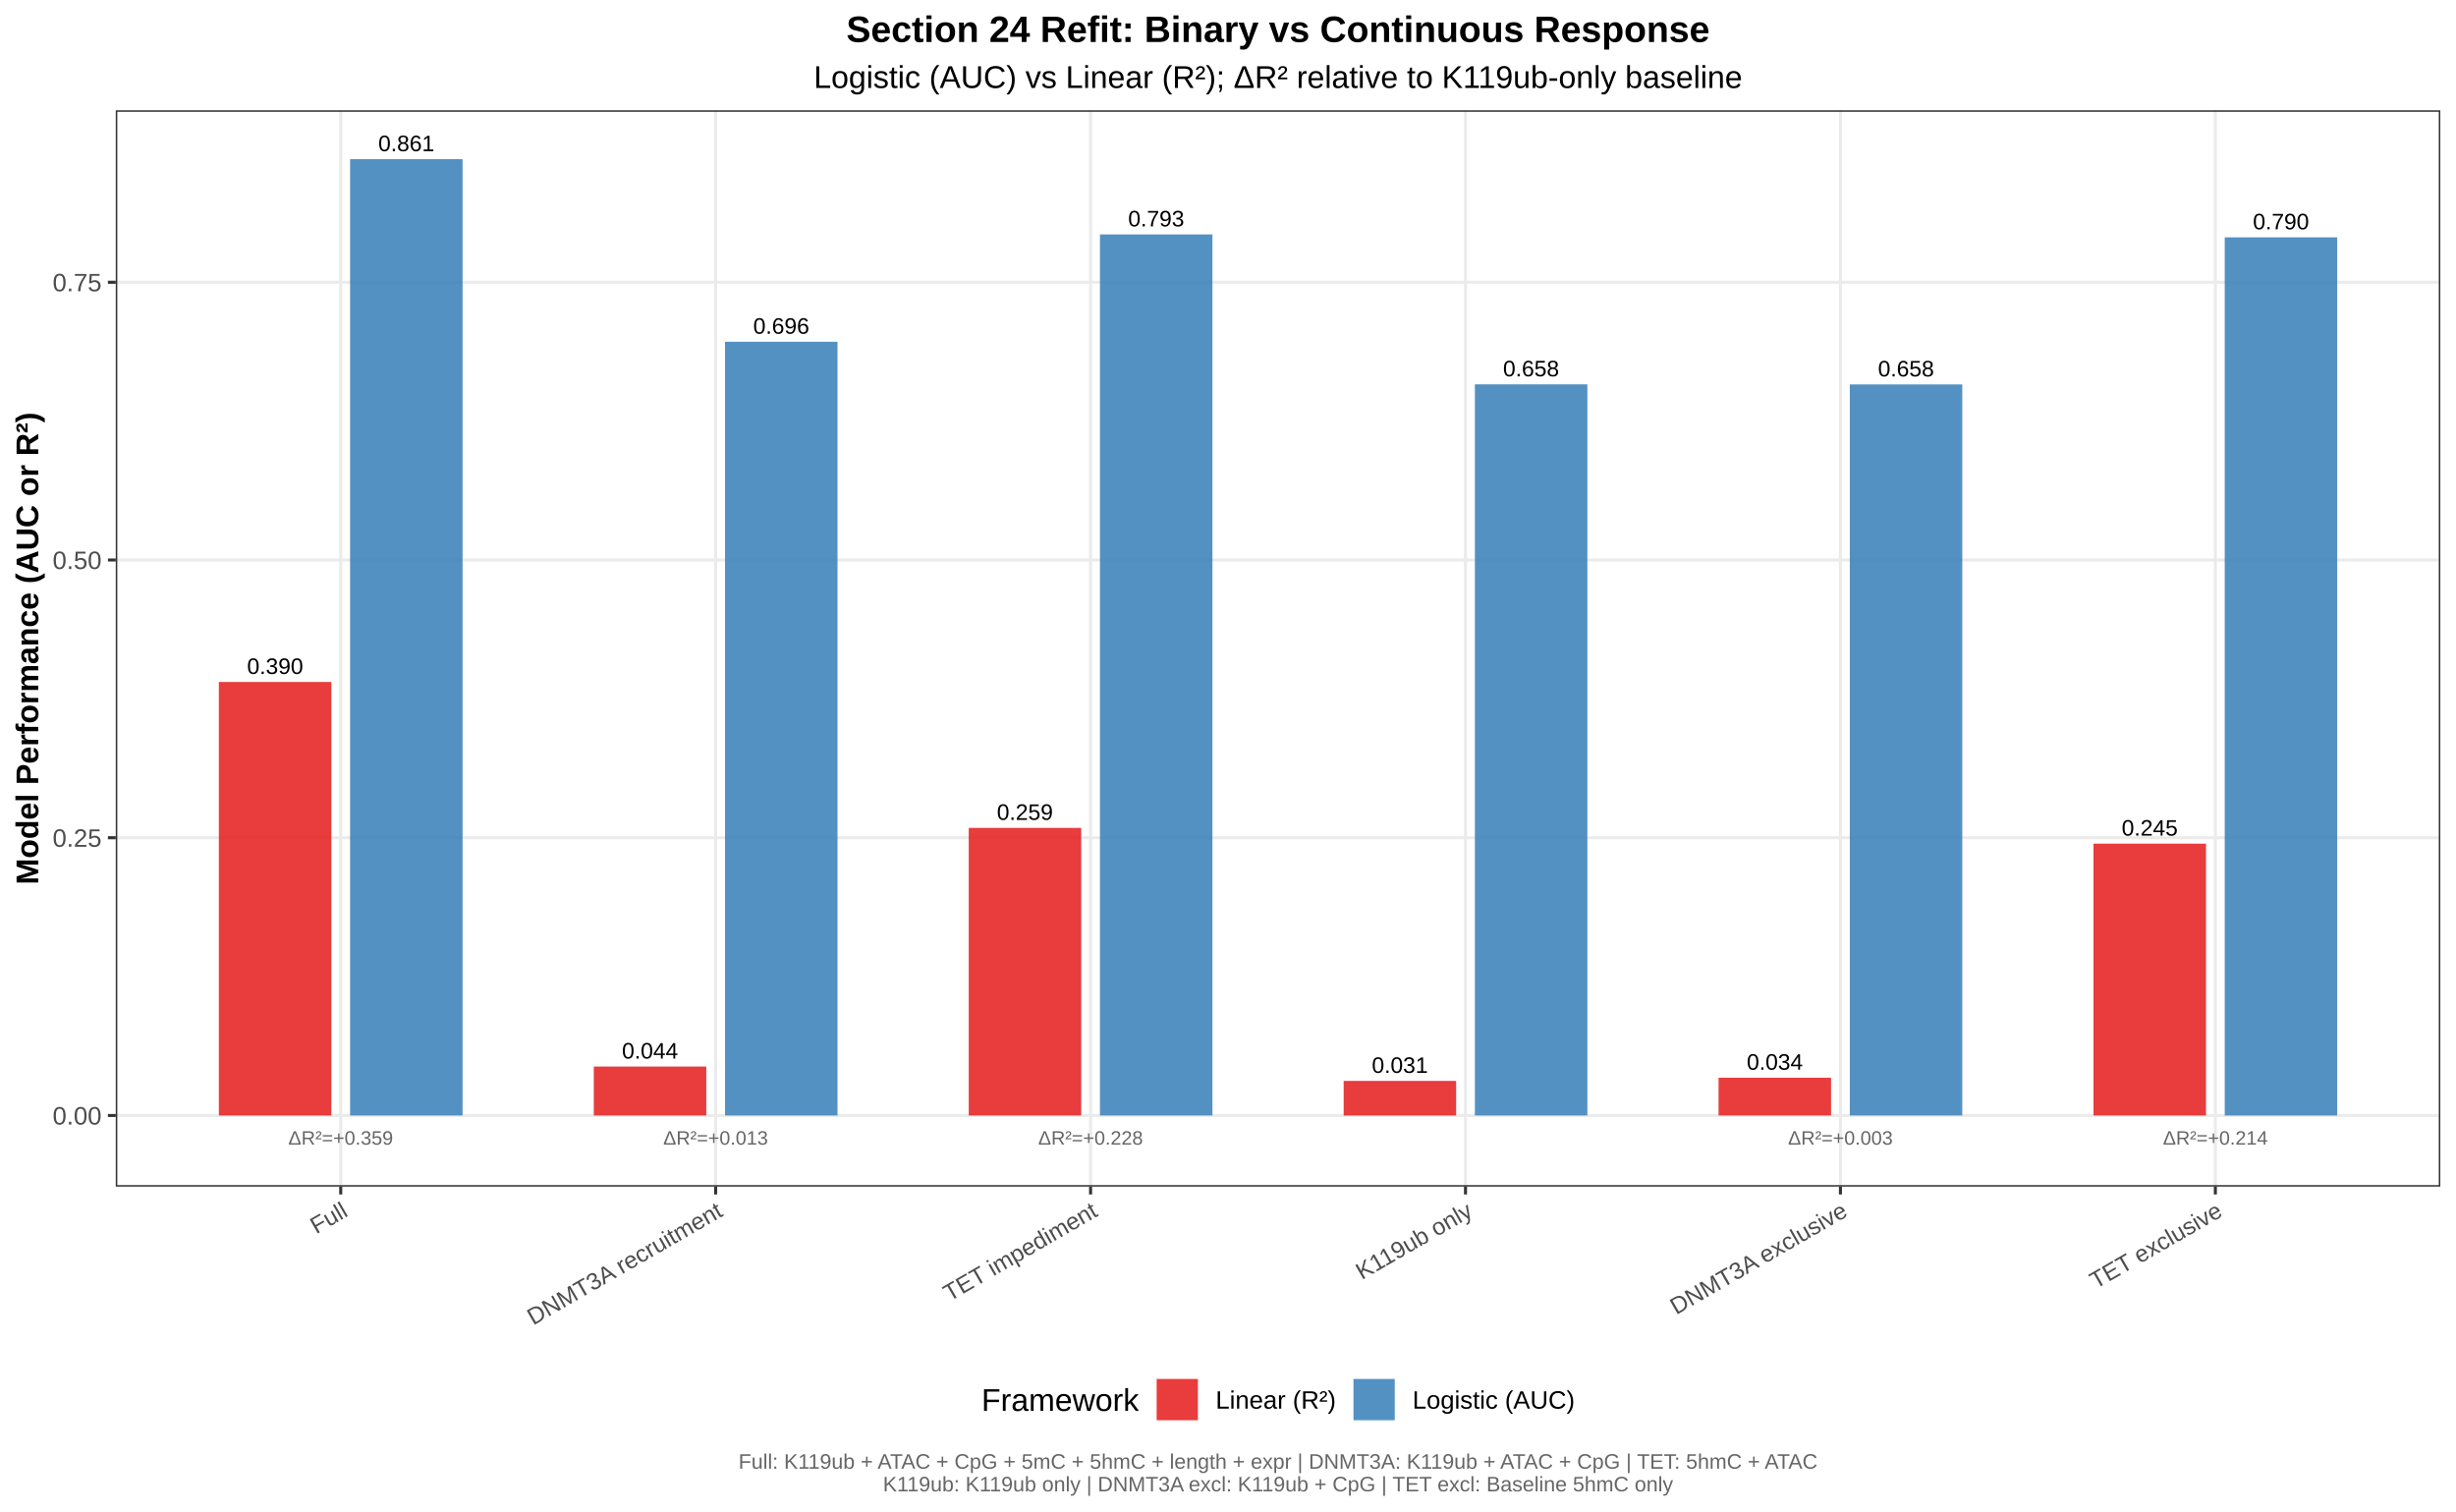
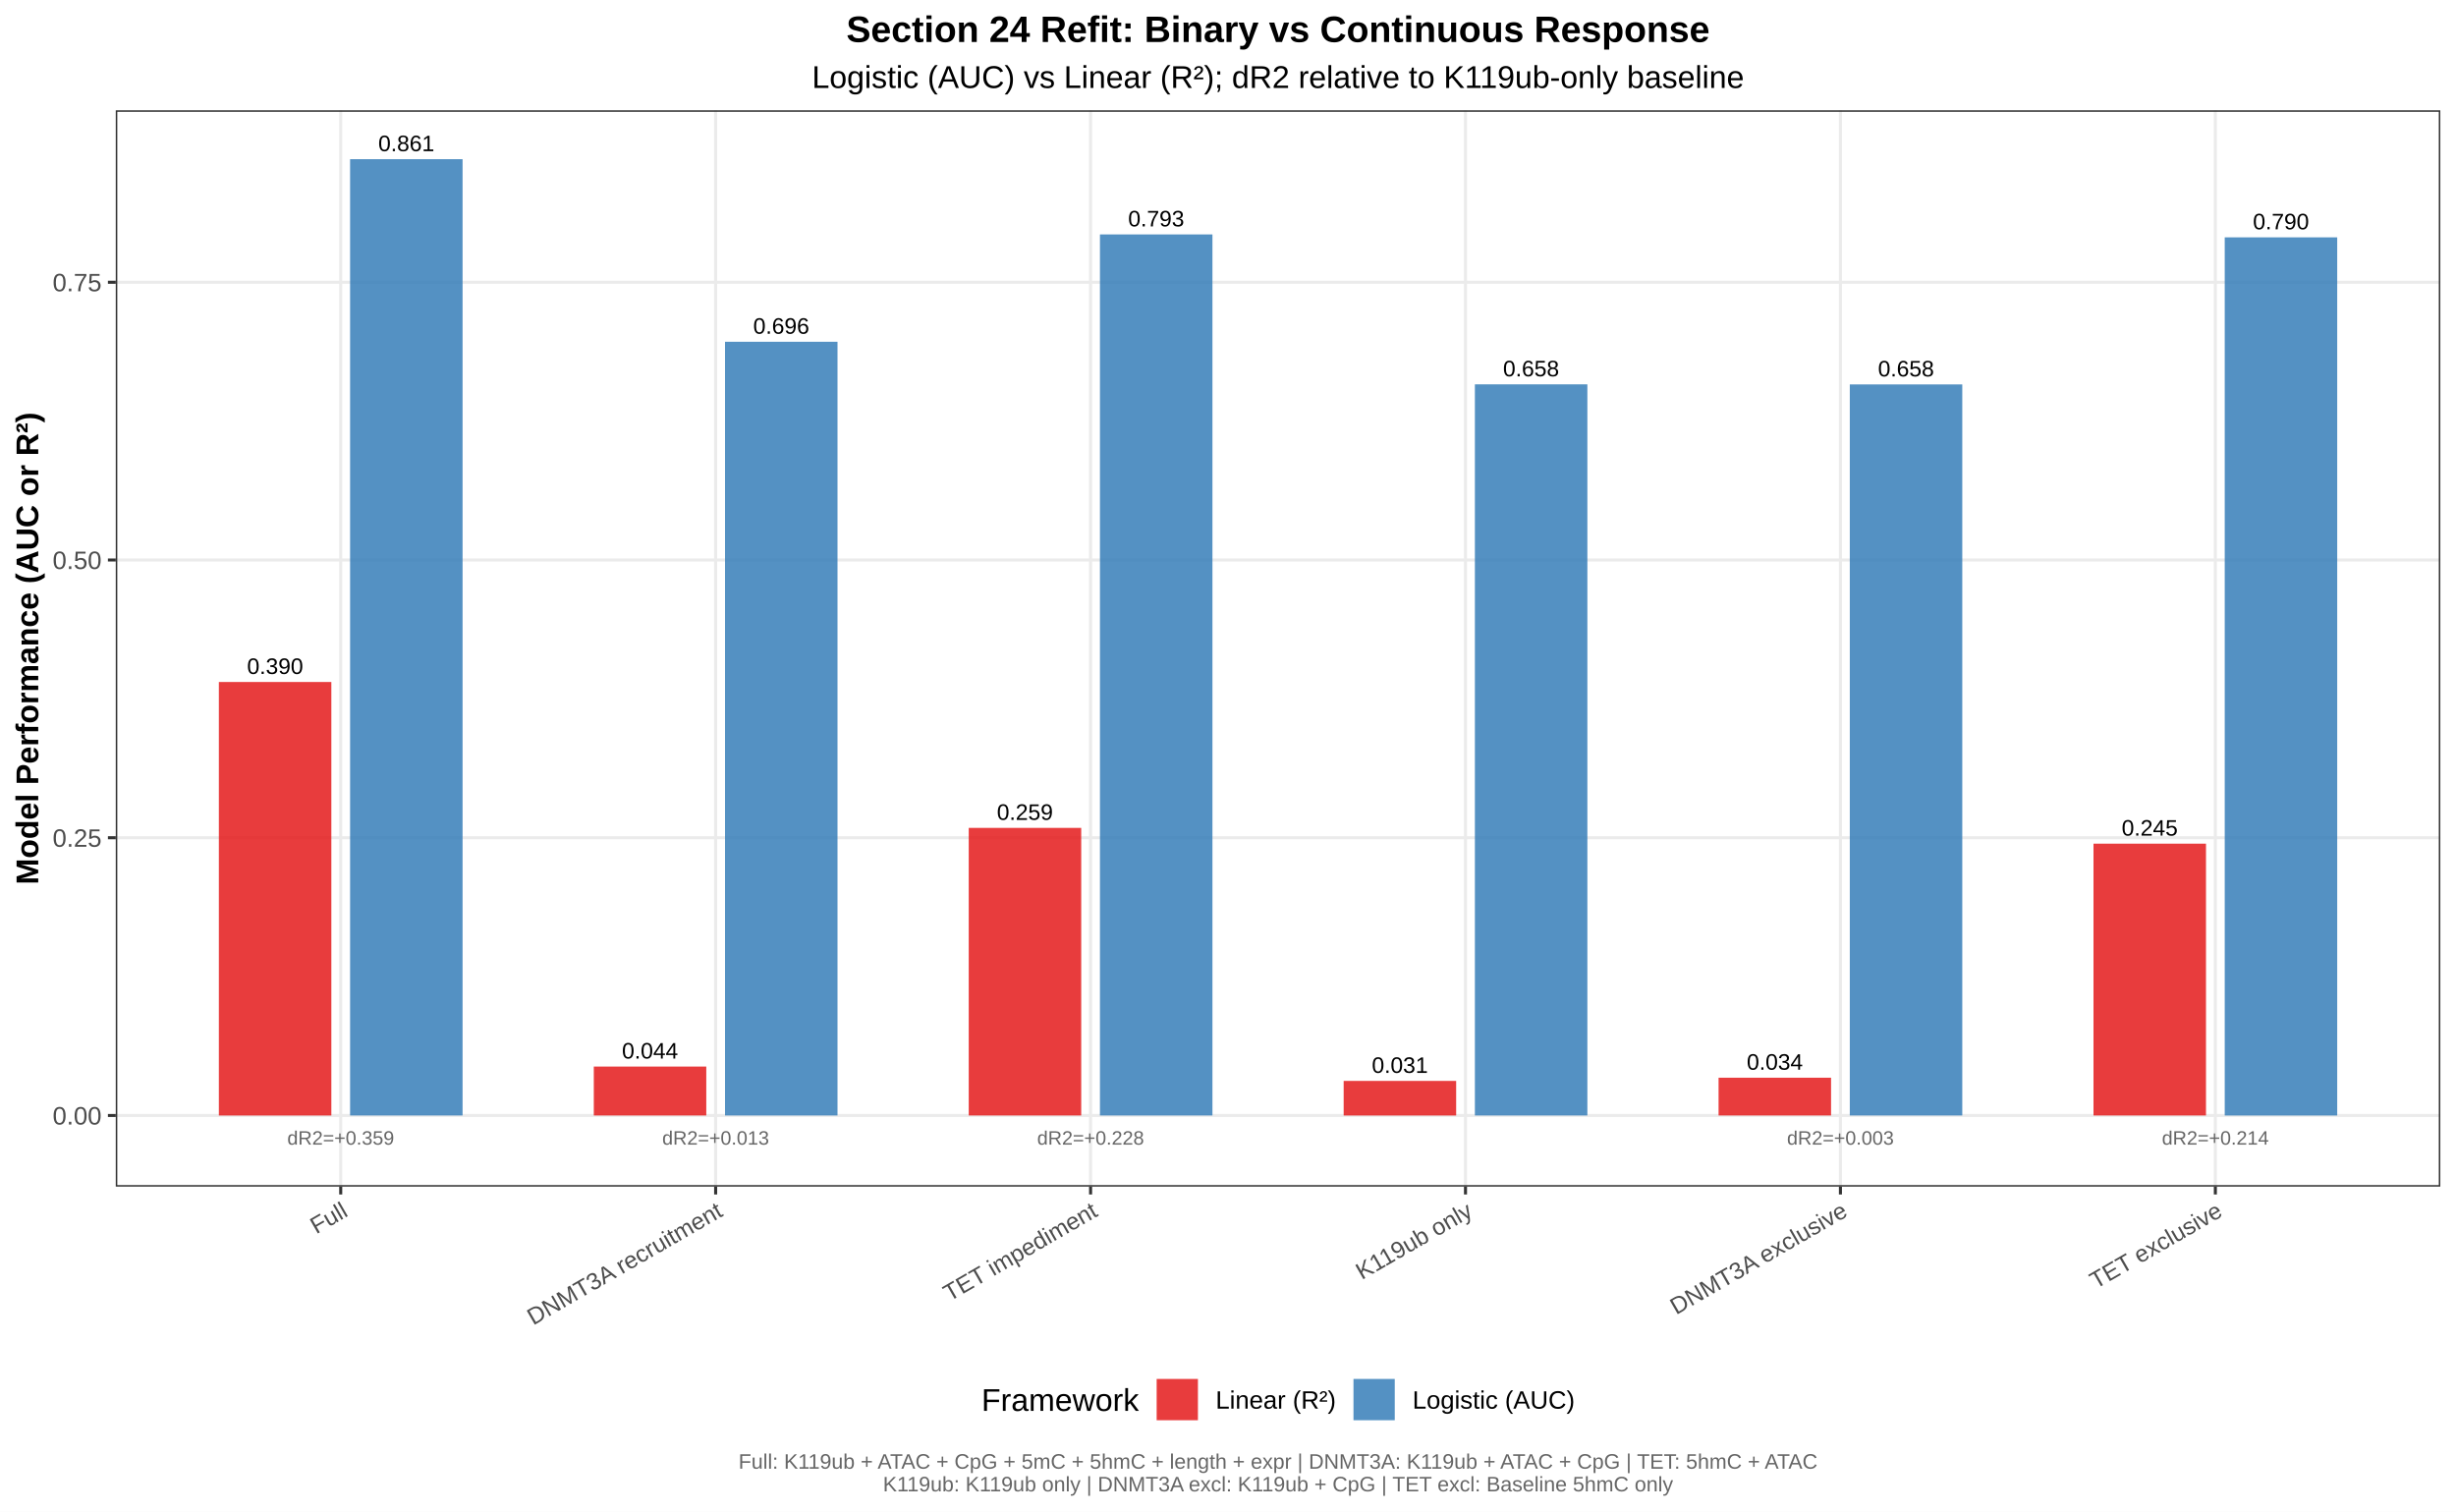
<svg xmlns="http://www.w3.org/2000/svg" width="936.00pt" height="576.00pt" viewBox="0 0 936.00 576.00">
  <g class="svglite">
    <defs>
      <style type="text/css">
    .svglite line, .svglite polyline, .svglite polygon, .svglite path, .svglite rect, .svglite circle {
      fill: none;
      stroke: #000000;
      stroke-linecap: round;
      stroke-linejoin: round;
      stroke-miterlimit: 10.00;
    }
    .svglite text {
      white-space: pre;
    }
    .svglite g.glyphgroup path {
      fill: inherit;
      stroke: none;
    }
  </style>
    </defs>
    <rect width="100%" height="100%" style="stroke: none; fill: #FFFFFF;" />
    <defs>
      <clipPath id="cpMC4wMHw5MzYuMDB8MC4wMHw1NzYuMDA=">
        <rect x="0.00" y="0.00" width="936.00" height="576.00" />
      </clipPath>
    </defs>
    <g clip-path="url(#cpMC4wMHw5MzYuMDB8MC4wMHw1NzYuMDA=)">
      <rect x="0.00" y="0.00" width="936.00" height="576.00" style="stroke-width: 1.16; stroke: #FFFFFF; fill: #FFFFFF;" />
    </g>
    <defs>
      <clipPath id="cpNDQuMTJ8OTMwLjAyfDQyLjAyfDQ1Mi4yMA==">
        <rect x="44.12" y="42.02" width="885.90" height="410.19" />
      </clipPath>
    </defs>
    <g clip-path="url(#cpNDQuMTJ8OTMwLjAyfDQyLjAyfDQ1Mi4yMA==)">
      <rect x="44.12" y="42.02" width="885.90" height="410.19" style="stroke-width: 1.16; stroke: none; fill: #FFFFFF;" />
      <polyline points="44.12,425.09 930.02,425.09 " style="stroke-width: 1.16; stroke: #EBEBEB; stroke-linecap: butt;" />
      <polyline points="44.12,319.25 930.02,319.25 " style="stroke-width: 1.16; stroke: #EBEBEB; stroke-linecap: butt;" />
      <polyline points="44.12,213.41 930.02,213.41 " style="stroke-width: 1.16; stroke: #EBEBEB; stroke-linecap: butt;" />
      <polyline points="44.12,107.57 930.02,107.57 " style="stroke-width: 1.16; stroke: #EBEBEB; stroke-linecap: butt;" />
      <polyline points="129.85,452.20 129.85,42.02 " style="stroke-width: 1.16; stroke: #EBEBEB; stroke-linecap: butt;" />
      <polyline points="272.74,452.20 272.74,42.02 " style="stroke-width: 1.16; stroke: #EBEBEB; stroke-linecap: butt;" />
      <polyline points="415.63,452.20 415.63,42.02 " style="stroke-width: 1.16; stroke: #EBEBEB; stroke-linecap: butt;" />
      <polyline points="558.51,452.20 558.51,42.02 " style="stroke-width: 1.16; stroke: #EBEBEB; stroke-linecap: butt;" />
      <polyline points="701.40,452.20 701.40,42.02 " style="stroke-width: 1.16; stroke: #EBEBEB; stroke-linecap: butt;" />
      <polyline points="844.29,452.20 844.29,42.02 " style="stroke-width: 1.16; stroke: #EBEBEB; stroke-linecap: butt;" />
      <rect x="133.42" y="60.66" width="42.87" height="364.43" style="stroke-width: 1.16; stroke: none; stroke-linecap: butt; stroke-linejoin: miter; fill: #377EB8; fill-opacity: 0.85;" />
      <rect x="276.31" y="130.24" width="42.87" height="294.85" style="stroke-width: 1.16; stroke: none; stroke-linecap: butt; stroke-linejoin: miter; fill: #377EB8; fill-opacity: 0.85;" />
      <rect x="419.20" y="89.34" width="42.87" height="335.75" style="stroke-width: 1.16; stroke: none; stroke-linecap: butt; stroke-linejoin: miter; fill: #377EB8; fill-opacity: 0.85;" />
      <rect x="562.09" y="146.47" width="42.87" height="278.62" style="stroke-width: 1.16; stroke: none; stroke-linecap: butt; stroke-linejoin: miter; fill: #377EB8; fill-opacity: 0.85;" />
      <rect x="704.97" y="146.50" width="42.87" height="278.59" style="stroke-width: 1.16; stroke: none; stroke-linecap: butt; stroke-linejoin: miter; fill: #377EB8; fill-opacity: 0.85;" />
      <rect x="847.86" y="90.45" width="42.87" height="334.65" style="stroke-width: 1.16; stroke: none; stroke-linecap: butt; stroke-linejoin: miter; fill: #377EB8; fill-opacity: 0.85;" />
      <rect x="83.41" y="259.90" width="42.87" height="165.20" style="stroke-width: 1.16; stroke: none; stroke-linecap: butt; stroke-linejoin: miter; fill: #E41A1C; fill-opacity: 0.85;" />
      <rect x="226.30" y="406.45" width="42.87" height="18.64" style="stroke-width: 1.16; stroke: none; stroke-linecap: butt; stroke-linejoin: miter; fill: #E41A1C; fill-opacity: 0.85;" />
      <rect x="369.19" y="315.50" width="42.87" height="109.59" style="stroke-width: 1.16; stroke: none; stroke-linecap: butt; stroke-linejoin: miter; fill: #E41A1C; fill-opacity: 0.85;" />
      <rect x="512.08" y="411.92" width="42.87" height="13.18" style="stroke-width: 1.16; stroke: none; stroke-linecap: butt; stroke-linejoin: miter; fill: #E41A1C; fill-opacity: 0.85;" />
      <rect x="654.96" y="410.70" width="42.87" height="14.39" style="stroke-width: 1.16; stroke: none; stroke-linecap: butt; stroke-linejoin: miter; fill: #E41A1C; fill-opacity: 0.85;" />
      <rect x="797.85" y="321.51" width="42.87" height="103.58" style="stroke-width: 1.16; stroke: none; stroke-linecap: butt; stroke-linejoin: miter; fill: #E41A1C; fill-opacity: 0.85;" />
      <text x="154.86" y="57.61" text-anchor="middle" style="font-size: 8.54px; font-family: &quot;Arial&quot;;" textLength="21.38px" lengthAdjust="spacingAndGlyphs">0.861</text>
      <text x="297.74" y="127.19" text-anchor="middle" style="font-size: 8.54px; font-family: &quot;Arial&quot;;" textLength="21.38px" lengthAdjust="spacingAndGlyphs">0.696</text>
      <text x="440.63" y="86.28" text-anchor="middle" style="font-size: 8.54px; font-family: &quot;Arial&quot;;" textLength="21.38px" lengthAdjust="spacingAndGlyphs">0.793</text>
      <text x="583.52" y="143.41" text-anchor="middle" style="font-size: 8.54px; font-family: &quot;Arial&quot;;" textLength="21.38px" lengthAdjust="spacingAndGlyphs">0.658</text>
      <text x="726.41" y="143.45" text-anchor="middle" style="font-size: 8.54px; font-family: &quot;Arial&quot;;" textLength="21.38px" lengthAdjust="spacingAndGlyphs">0.658</text>
      <text x="869.30" y="87.39" text-anchor="middle" style="font-size: 8.54px; font-family: &quot;Arial&quot;;" textLength="21.38px" lengthAdjust="spacingAndGlyphs">0.790</text>
      <text x="104.85" y="256.84" text-anchor="middle" style="font-size: 8.54px; font-family: &quot;Arial&quot;;" textLength="21.38px" lengthAdjust="spacingAndGlyphs">0.390</text>
      <text x="247.73" y="403.39" text-anchor="middle" style="font-size: 8.54px; font-family: &quot;Arial&quot;;" textLength="21.38px" lengthAdjust="spacingAndGlyphs">0.044</text>
      <text x="390.62" y="312.44" text-anchor="middle" style="font-size: 8.54px; font-family: &quot;Arial&quot;;" textLength="21.38px" lengthAdjust="spacingAndGlyphs">0.259</text>
      <text x="533.51" y="408.86" text-anchor="middle" style="font-size: 8.54px; font-family: &quot;Arial&quot;;" textLength="21.38px" lengthAdjust="spacingAndGlyphs">0.031</text>
      <text x="676.40" y="407.65" text-anchor="middle" style="font-size: 8.54px; font-family: &quot;Arial&quot;;" textLength="21.38px" lengthAdjust="spacingAndGlyphs">0.034</text>
      <text x="819.28" y="318.45" text-anchor="middle" style="font-size: 8.54px; font-family: &quot;Arial&quot;;" textLength="21.38px" lengthAdjust="spacingAndGlyphs">0.245</text>
-       <text x="129.85" y="436.21" text-anchor="middle" style="font-size: 7.40px;fill: #666666; font-family: &quot;Arial&quot;;" textLength="39.86px" lengthAdjust="spacingAndGlyphs">ΔR²=+0.359</text>
-       <text x="272.74" y="436.21" text-anchor="middle" style="font-size: 7.40px;fill: #666666; font-family: &quot;Arial&quot;;" textLength="39.86px" lengthAdjust="spacingAndGlyphs">ΔR²=+0.013</text>
-       <text x="415.63" y="436.21" text-anchor="middle" style="font-size: 7.40px;fill: #666666; font-family: &quot;Arial&quot;;" textLength="39.86px" lengthAdjust="spacingAndGlyphs">ΔR²=+0.228</text>
-       <text x="701.40" y="436.21" text-anchor="middle" style="font-size: 7.40px;fill: #666666; font-family: &quot;Arial&quot;;" textLength="39.86px" lengthAdjust="spacingAndGlyphs">ΔR²=+0.003</text>
-       <text x="844.29" y="436.21" text-anchor="middle" style="font-size: 7.40px;fill: #666666; font-family: &quot;Arial&quot;;" textLength="39.86px" lengthAdjust="spacingAndGlyphs">ΔR²=+0.214</text>
+       <text x="129.85" y="436.21" text-anchor="middle" style="font-size: 7.40px;fill: #666666; font-family: &quot;Arial&quot;;" textLength="40.67px" lengthAdjust="spacingAndGlyphs">dR2=+0.359</text>
+       <text x="272.74" y="436.21" text-anchor="middle" style="font-size: 7.40px;fill: #666666; font-family: &quot;Arial&quot;;" textLength="40.67px" lengthAdjust="spacingAndGlyphs">dR2=+0.013</text>
+       <text x="415.63" y="436.21" text-anchor="middle" style="font-size: 7.40px;fill: #666666; font-family: &quot;Arial&quot;;" textLength="40.67px" lengthAdjust="spacingAndGlyphs">dR2=+0.228</text>
+       <text x="701.40" y="436.21" text-anchor="middle" style="font-size: 7.40px;fill: #666666; font-family: &quot;Arial&quot;;" textLength="40.67px" lengthAdjust="spacingAndGlyphs">dR2=+0.003</text>
+       <text x="844.29" y="436.21" text-anchor="middle" style="font-size: 7.40px;fill: #666666; font-family: &quot;Arial&quot;;" textLength="40.67px" lengthAdjust="spacingAndGlyphs">dR2=+0.214</text>
      <rect x="44.12" y="42.02" width="885.90" height="410.19" style="stroke-width: 1.16; stroke: #333333;" />
    </g>
    <g clip-path="url(#cpMC4wMHw5MzYuMDB8MC4wMHw1NzYuMDA=)">
      <text x="38.74" y="428.53" text-anchor="end" style="font-size: 9.60px;fill: #4D4D4D; font-family: &quot;Arial&quot;;" textLength="18.66px" lengthAdjust="spacingAndGlyphs">0.00</text>
      <text x="38.74" y="322.69" text-anchor="end" style="font-size: 9.60px;fill: #4D4D4D; font-family: &quot;Arial&quot;;" textLength="18.66px" lengthAdjust="spacingAndGlyphs">0.25</text>
      <text x="38.74" y="216.84" text-anchor="end" style="font-size: 9.60px;fill: #4D4D4D; font-family: &quot;Arial&quot;;" textLength="18.66px" lengthAdjust="spacingAndGlyphs">0.50</text>
      <text x="38.74" y="111.00" text-anchor="end" style="font-size: 9.60px;fill: #4D4D4D; font-family: &quot;Arial&quot;;" textLength="18.66px" lengthAdjust="spacingAndGlyphs">0.75</text>
      <polyline points="41.13,425.09 44.12,425.09 " style="stroke-width: 1.16; stroke: #333333; stroke-linecap: butt;" />
      <polyline points="41.13,319.25 44.12,319.25 " style="stroke-width: 1.16; stroke: #333333; stroke-linecap: butt;" />
      <polyline points="41.13,213.41 44.12,213.41 " style="stroke-width: 1.16; stroke: #333333; stroke-linecap: butt;" />
      <polyline points="41.13,107.57 44.12,107.57 " style="stroke-width: 1.16; stroke: #333333; stroke-linecap: butt;" />
      <polyline points="129.85,455.19 129.85,452.20 " style="stroke-width: 1.16; stroke: #333333; stroke-linecap: butt;" />
      <polyline points="272.74,455.19 272.74,452.20 " style="stroke-width: 1.16; stroke: #333333; stroke-linecap: butt;" />
      <polyline points="415.63,455.19 415.63,452.20 " style="stroke-width: 1.16; stroke: #333333; stroke-linecap: butt;" />
      <polyline points="558.51,455.19 558.51,452.20 " style="stroke-width: 1.16; stroke: #333333; stroke-linecap: butt;" />
      <polyline points="701.40,455.19 701.40,452.20 " style="stroke-width: 1.16; stroke: #333333; stroke-linecap: butt;" />
      <polyline points="844.29,455.19 844.29,452.20 " style="stroke-width: 1.16; stroke: #333333; stroke-linecap: butt;" />
      <text transform="translate(133.07,463.16) rotate(-30)" text-anchor="end" style="font-size: 9.00px;fill: #4D4D4D; font-family: &quot;Arial&quot;;" textLength="14.50px" lengthAdjust="spacingAndGlyphs">Full</text>
      <text transform="translate(275.96,463.16) rotate(-30)" text-anchor="end" style="font-size: 9.00px;fill: #4D4D4D; font-family: &quot;Arial&quot;;" textLength="84.00px" lengthAdjust="spacingAndGlyphs">DNMT3A recruitment</text>
      <text transform="translate(418.85,463.16) rotate(-30)" text-anchor="end" style="font-size: 9.00px;fill: #4D4D4D; font-family: &quot;Arial&quot;;" textLength="65.84px" lengthAdjust="spacingAndGlyphs">TET impediment</text>
      <text transform="translate(561.74,463.16) rotate(-30)" text-anchor="end" style="font-size: 9.00px;fill: #4D4D4D; font-family: &quot;Arial&quot;;" textLength="49.33px" lengthAdjust="spacingAndGlyphs">K119ub only</text>
      <text transform="translate(704.62,463.16) rotate(-30)" text-anchor="end" style="font-size: 9.00px;fill: #4D4D4D; font-family: &quot;Arial&quot;;" textLength="76.00px" lengthAdjust="spacingAndGlyphs">DNMT3A exclusive</text>
      <text transform="translate(847.51,463.16) rotate(-30)" text-anchor="end" style="font-size: 9.00px;fill: #4D4D4D; font-family: &quot;Arial&quot;;" textLength="56.34px" lengthAdjust="spacingAndGlyphs">TET exclusive</text>
      <text transform="translate(14.57,247.11) rotate(-90)" text-anchor="middle" style="font-size: 12.00px; font-weight: bold; font-family: &quot;Arial&quot;;" textLength="180.02px" lengthAdjust="spacingAndGlyphs">Model Performance (AUC or R²)</text>
      <rect x="368.06" y="518.75" width="238.02" height="29.24" style="stroke-width: 1.16; stroke: none; fill: #FFFFFF;" />
      <text x="374.04" y="537.67" style="font-size: 12.00px; font-family: &quot;Arial&quot;;" textLength="60.02px" lengthAdjust="spacingAndGlyphs">Framework</text>
      <rect x="440.03" y="524.73" width="17.28" height="17.28" style="stroke-width: 1.16; stroke: none; fill: #FFFFFF;" />
      <rect x="440.81" y="525.50" width="15.73" height="15.73" style="stroke-width: 1.16; stroke: none; stroke-linecap: butt; stroke-linejoin: miter; fill: #E41A1C; fill-opacity: 0.85;" />
      <rect x="515.05" y="524.73" width="17.28" height="17.28" style="stroke-width: 1.16; stroke: none; fill: #FFFFFF;" />
      <rect x="515.82" y="525.50" width="15.73" height="15.73" style="stroke-width: 1.16; stroke: none; stroke-linecap: butt; stroke-linejoin: miter; fill: #377EB8; fill-opacity: 0.85;" />
      <text x="463.29" y="536.81" style="font-size: 9.60px; font-family: &quot;Arial&quot;;" textLength="45.78px" lengthAdjust="spacingAndGlyphs">Linear (R²)</text>
      <text x="538.31" y="536.81" style="font-size: 9.60px; font-family: &quot;Arial&quot;;" textLength="61.80px" lengthAdjust="spacingAndGlyphs">Logistic (AUC)</text>
-       <text x="487.07" y="33.52" text-anchor="middle" style="font-size: 12.00px; font-family: &quot;Arial&quot;;" textLength="353.25px" lengthAdjust="spacingAndGlyphs">Logistic (AUC) vs Linear (R²); ΔR² relative to K119ub-only baseline</text>
+       <text x="487.07" y="33.52" text-anchor="middle" style="font-size: 12.00px; font-family: &quot;Arial&quot;;" textLength="355.23px" lengthAdjust="spacingAndGlyphs">Logistic (AUC) vs Linear (R²); dR2 relative to K119ub-only baseline</text>
      <text x="487.07" y="16.00" text-anchor="middle" style="font-size: 14.00px; font-weight: bold; font-family: &quot;Arial&quot;;" textLength="328.92px" lengthAdjust="spacingAndGlyphs">Section 24 Refit: Binary vs Continuous Response</text>
      <text x="487.07" y="559.70" text-anchor="middle" style="font-size: 8.00px;fill: #666666; font-family: &quot;Arial&quot;;" textLength="411.41px" lengthAdjust="spacingAndGlyphs">Full: K119ub + ATAC + CpG + 5mC + 5hmC + length + expr | DNMT3A: K119ub + ATAC + CpG | TET: 5hmC + ATAC</text>
      <text x="487.07" y="568.34" text-anchor="middle" style="font-size: 8.00px;fill: #666666; font-family: &quot;Arial&quot;;" textLength="301.30px" lengthAdjust="spacingAndGlyphs">K119ub: K119ub only | DNMT3A excl: K119ub + CpG | TET excl: Baseline 5hmC only</text>
    </g>
  </g>
</svg>
